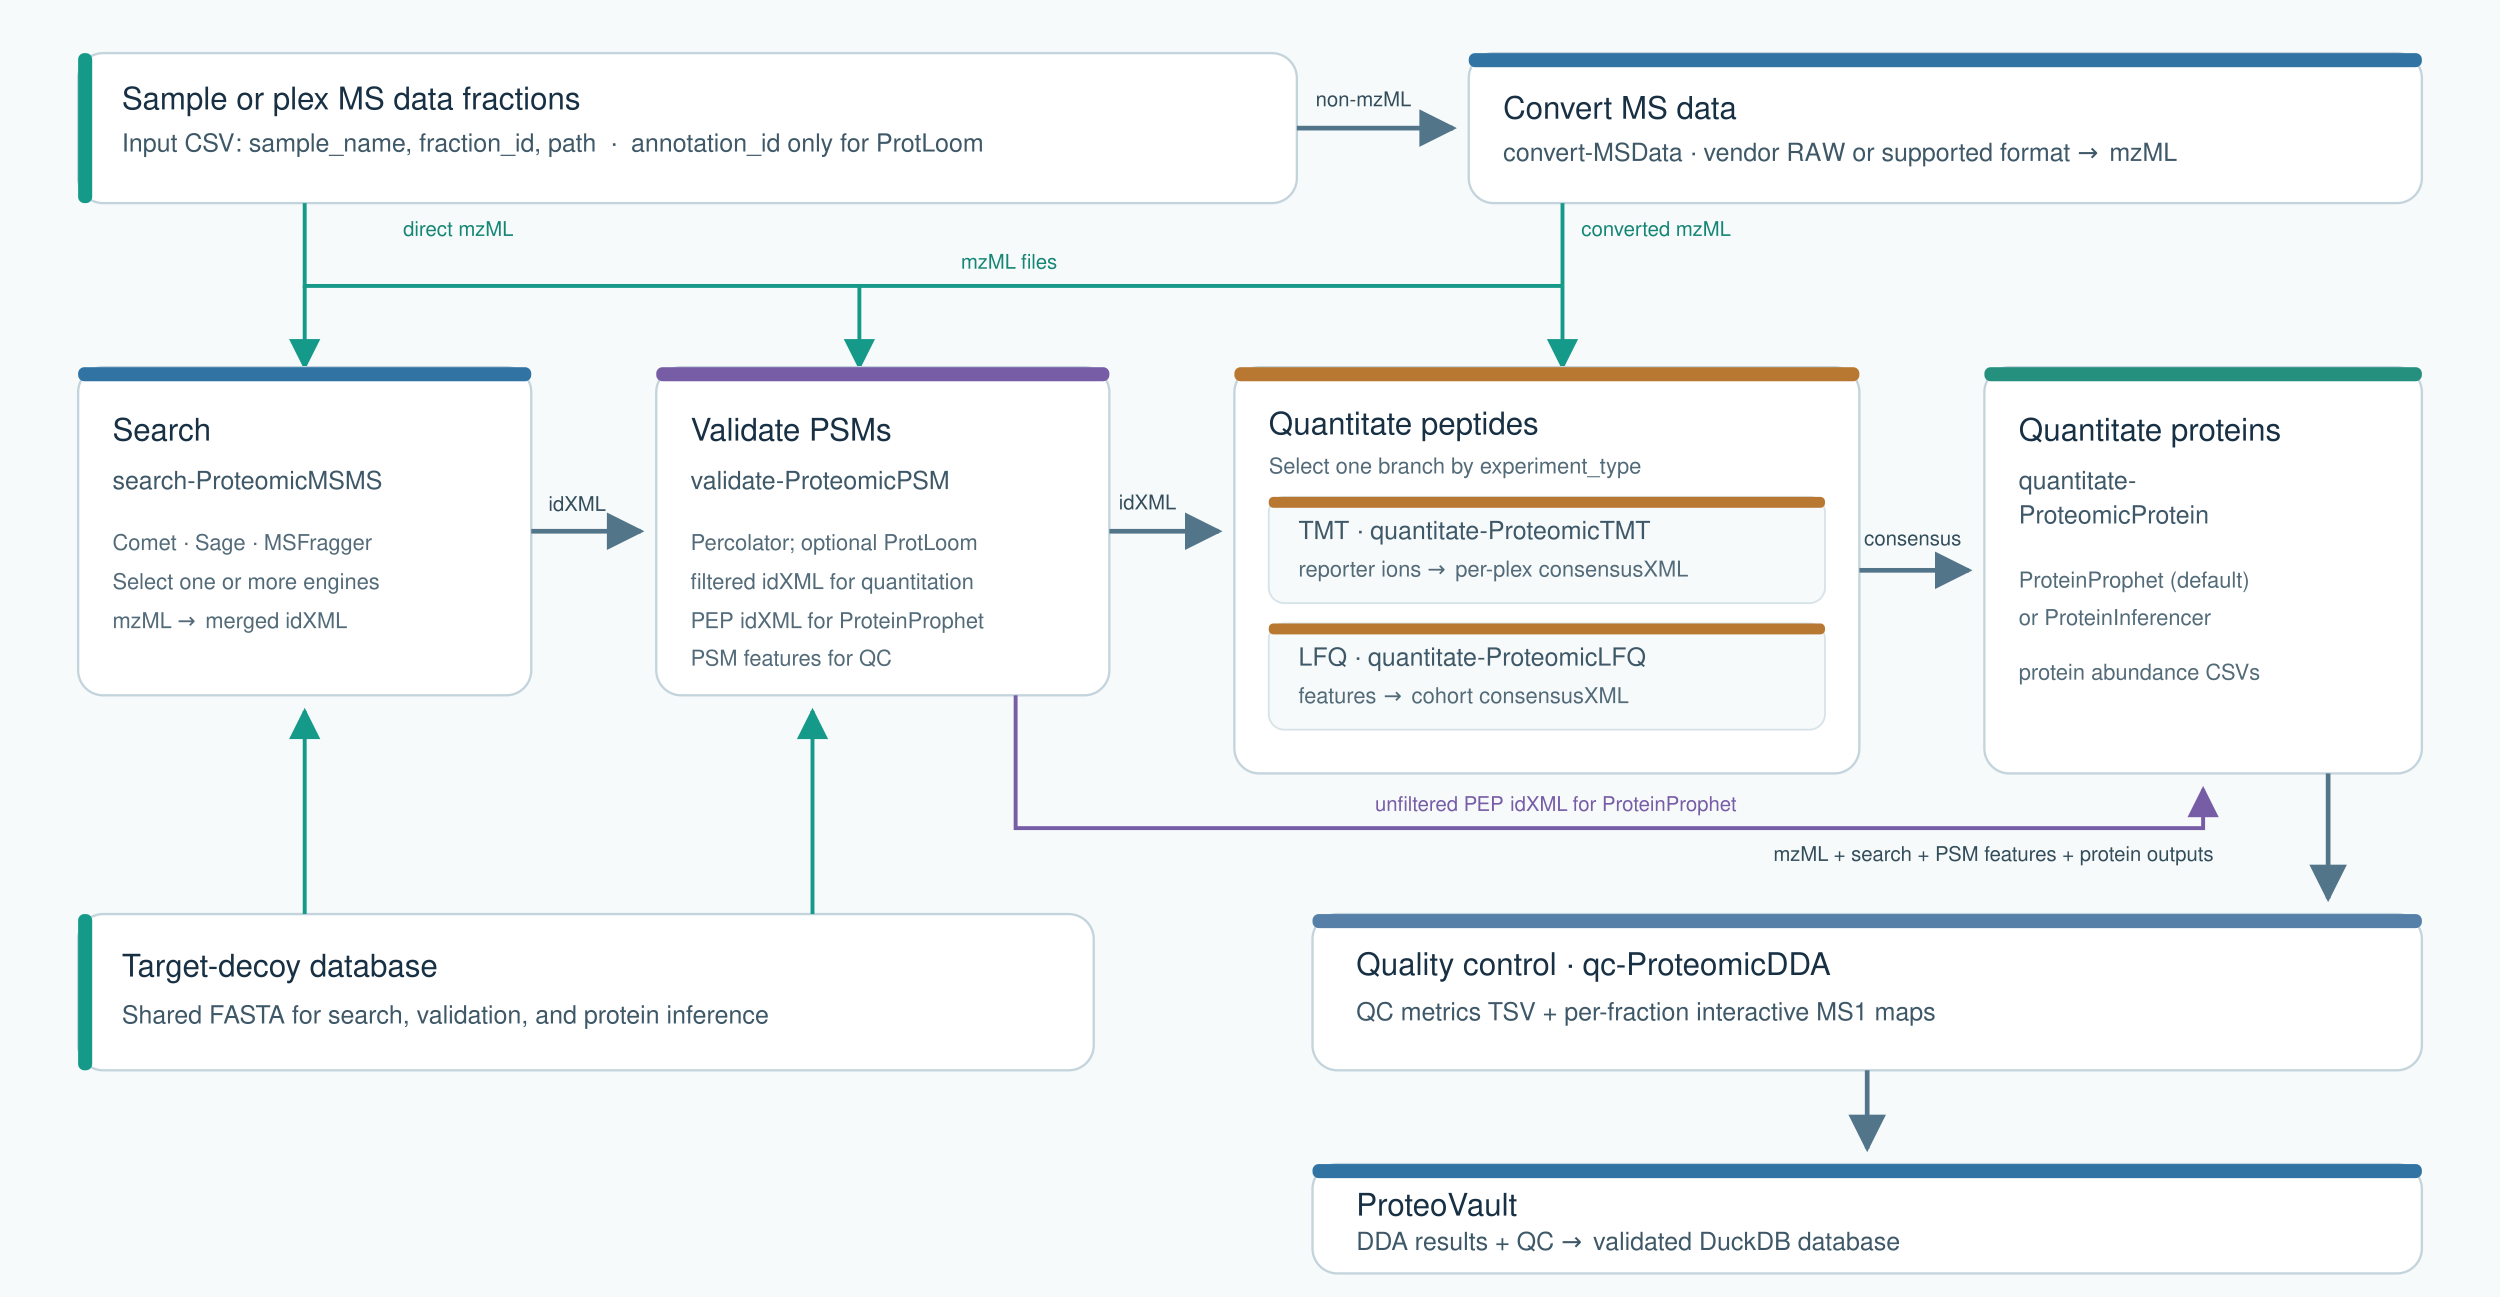
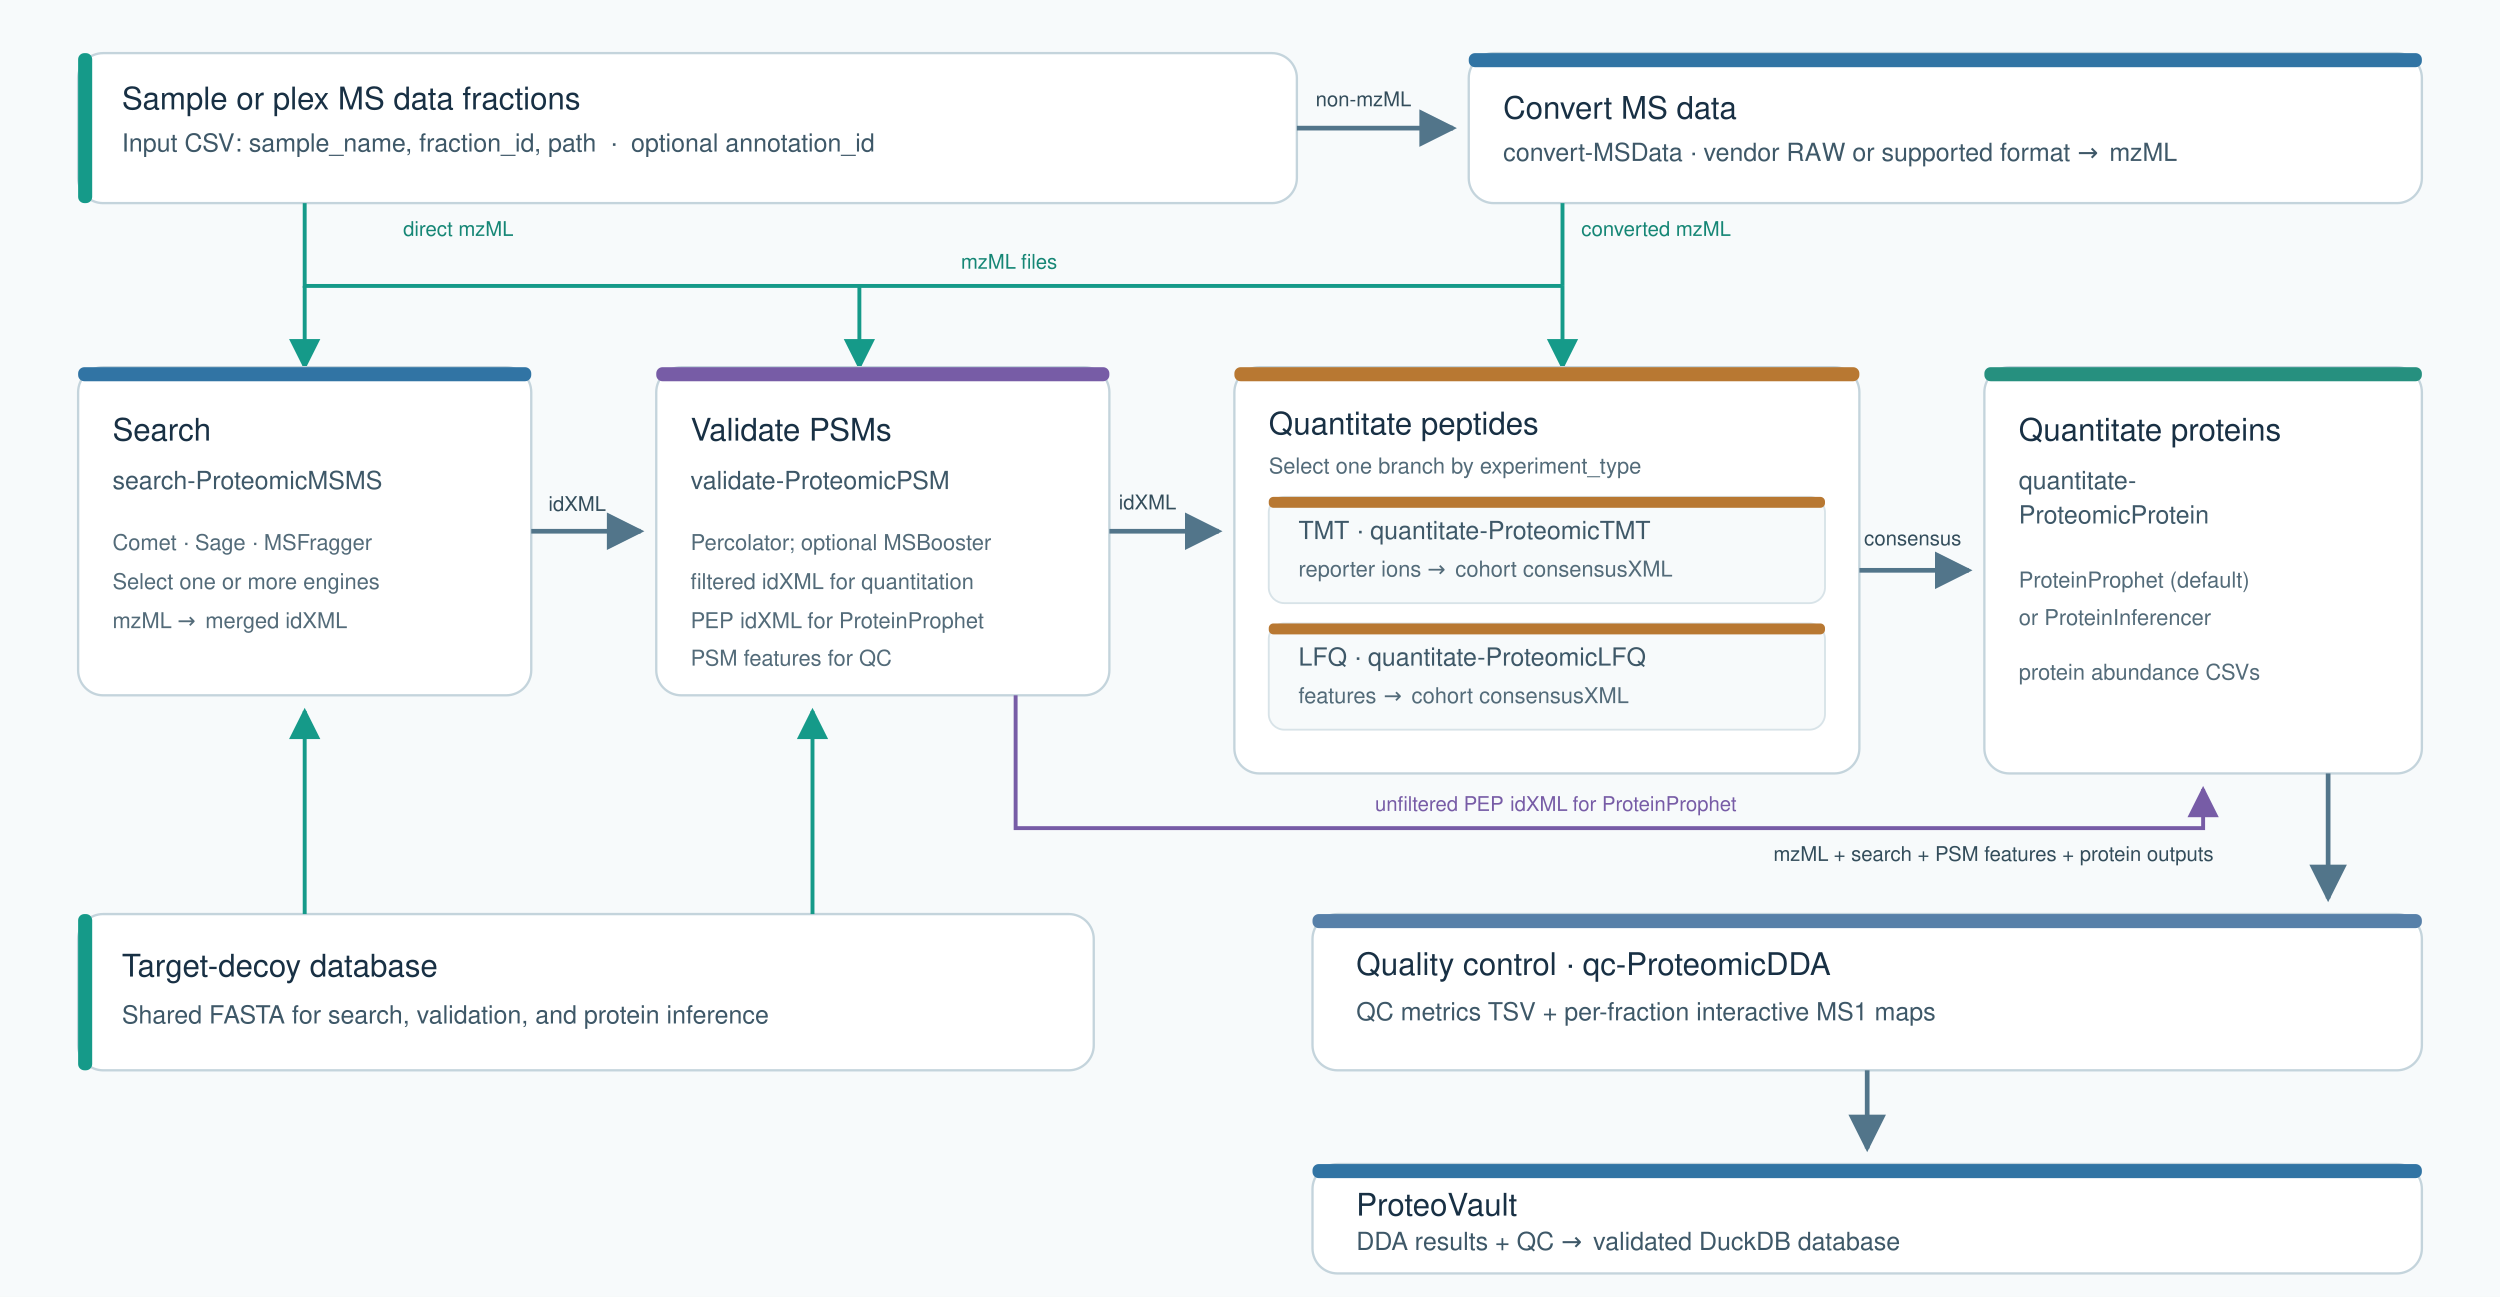
<svg xmlns="http://www.w3.org/2000/svg" width="100%" height="100%" viewBox="0 0 1600 830" version="1.1" xml:space="preserve" style="fill-rule:evenodd;clip-rule:evenodd;">
  <defs>
    <marker id="arrowhead" viewBox="0 0 10 10" refX="9" refY="5" markerWidth="8" markerHeight="8" orient="auto-start-reverse">
      <path d="M0 0L10 5L0 10Z" fill="#52758a" />
    </marker>
    <marker id="tealhead" viewBox="0 0 10 10" refX="9" refY="5" markerWidth="8" markerHeight="8" orient="auto-start-reverse">
      <path d="M0 0L10 5L0 10Z" fill="#159a89" />
    </marker>
    <marker id="purplehead" viewBox="0 0 10 10" refX="9" refY="5" markerWidth="8" markerHeight="8" orient="auto-start-reverse">
      <path d="M0 0L10 5L0 10Z" fill="#775ca6" />
    </marker>
  </defs>
  <g transform="matrix(1,0,0,1.152778,0,0)">
    <rect x="0" y="0" width="1600" height="720" style="fill:rgb(247,250,251);" />
  </g>
  <path d="M814,34C822.831,34 830,41.169 830,50L830,114C830,122.831 822.831,130 814,130L66,130C57.169,130 50,122.831 50,114L50,50C50,41.169 57.169,34 66,34L814,34Z" style="fill:white;stroke:rgb(196,212,220);stroke-width:1.5px;" />
  <path d="M55,34C57.208,34 59,35.792 59,38L59,126C59,128.208 57.208,130 55,130L54,130C51.792,130 50,128.208 50,126L50,38C50,35.792 51.792,34 54,34L55,34Z" style="fill:rgb(21,154,137);" />
  <g transform="matrix(1,0,0,1,78,70)">
    <text x="0px" y="0px" style="font-family:'Helvetica';font-size:20px;fill:rgb(24,48,68);">Sample or plex MS data fractions</text>
  </g>
  <g transform="matrix(1,0,0,1,78,97)">
-     <text x="0px" y="0px" style="font-family:'Helvetica';font-size:16px;fill:rgb(62,88,104);">Input CSV<tspan x="72.344px 76.789px " y="0px 0px ">: </tspan>sample_name, fraction_id, path  ·  annotation_id only for ProtLoom</text>
+     <text x="0px" y="0px" style="font-family:'Helvetica';font-size:16px;fill:rgb(62,88,104);">Input CSV<tspan x="72.344px 76.789px " y="0px 0px ">: </tspan>sample_name, fraction_id, path  ·  optional annotation_id</text>
  </g>
  <path d="M830,82L930,82" style="fill:none;fill-rule:nonzero;stroke:rgb(82,117,138);stroke-width:3px;" marker-end="url(#arrowhead)" />
  <g transform="matrix(1,0,0,1,842,68)">
    <text x="0px" y="0px" style="font-family:'Helvetica';font-size:13px;fill:rgb(51,77,91);">non-mzML</text>
  </g>
  <path d="M1534,34C1542.831,34 1550,41.169 1550,50L1550,114C1550,122.831 1542.831,130 1534,130L956,130C947.169,130 940,122.831 940,114L940,50C940,41.169 947.169,34 956,34L1534,34Z" style="fill:white;stroke:rgb(196,212,220);stroke-width:1.5px;" />
  <path d="M1546,34C1548.208,34 1550,35.792 1550,38L1550,39C1550,41.208 1548.208,43 1546,43L944,43C941.792,43 940,41.208 940,39L940,38C940,35.792 941.792,34 944,34L1546,34Z" style="fill:rgb(49,116,164);" />
  <g transform="matrix(1,0,0,1,962,76)">
    <text x="0px" y="0px" style="font-family:'Helvetica';font-size:20px;fill:rgb(24,48,68);">Convert MS data</text>
  </g>
  <g transform="matrix(1,0,0,1,962,103)">
    <text x="0px" y="0px" style="font-family:'Helvetica';font-size:16px;fill:rgb(62,88,104);">convert-MSData · vendor RA<tspan x="203.938px 219.039px " y="0px 0px ">W </tspan>or supported format</text>
    <text x="367.555px" y="0px" style="font-family:'LucidaGrande', 'Lucida Grande', sans-serif;font-weight:500;font-size:16px;fill:rgb(62,88,104);">→</text>
    <text x="388px" y="0px" style="font-family:'Helvetica';font-size:16px;fill:rgb(62,88,104);">mzML</text>
  </g>
  <path d="M195,130L195,183L1000,183" style="fill:none;fill-rule:nonzero;stroke:rgb(21,154,137);stroke-width:2.5px;" />
  <path d="M1000,130L1000,183" style="fill:none;fill-rule:nonzero;stroke:rgb(21,154,137);stroke-width:2.5px;" />
  <g transform="matrix(1,0,0,1,258,151)">
    <text x="0px" y="0px" style="font-family:'Helvetica';font-size:13px;fill:rgb(21,134,117);">direct mzML</text>
  </g>
  <g transform="matrix(1,0,0,1,1012,151)">
    <text x="0px" y="0px" style="font-family:'Helvetica';font-size:13px;fill:rgb(21,134,117);">converted mzML</text>
  </g>
  <path d="M195,183L195,235" style="fill:none;fill-rule:nonzero;stroke:rgb(21,154,137);stroke-width:2.5px;" marker-end="url(#tealhead)" />
  <path d="M550,183L550,235" style="fill:none;fill-rule:nonzero;stroke:rgb(21,154,137);stroke-width:2.5px;" marker-end="url(#tealhead)" />
  <path d="M1000,183L1000,235" style="fill:none;fill-rule:nonzero;stroke:rgb(21,154,137);stroke-width:2.5px;" marker-end="url(#tealhead)" />
  <g transform="matrix(1,0,0,1,615,172)">
    <g transform="matrix(13,0,0,13,38.52393,0)">
        </g>
    <g transform="matrix(13,0,0,13,42.13574,0)">
        </g>
    <text x="0px" y="0px" style="font-family:'Helvetica';font-size:13px;fill:rgb(21,134,117);">mzML<tspan x="34.912px 38.524px " y="0px 0px "> ﬁ</tspan>les</text>
  </g>
  <path d="M324,235C332.831,235 340,242.169 340,251L340,429C340,437.831 332.831,445 324,445L66,445C57.169,445 50,437.831 50,429L50,251C50,242.169 57.169,235 66,235L324,235Z" style="fill:white;stroke:rgb(196,212,220);stroke-width:1.5px;" />
  <path d="M336,235C338.208,235 340,236.792 340,239L340,240C340,242.208 338.208,244 336,244L54,244C51.792,244 50,242.208 50,240L50,239C50,236.792 51.792,235 54,235L336,235Z" style="fill:rgb(49,116,164);" />
  <g transform="matrix(1,0,0,1,72,282)">
    <text x="0px" y="0px" style="font-family:'Helvetica';font-size:20px;fill:rgb(24,48,68);">Search</text>
  </g>
  <g transform="matrix(1,0,0,1,72,313)">
    <text x="0px" y="0px" style="font-family:'Helvetica';font-size:16px;fill:rgb(62,88,104);">search-ProteomicMSMS</text>
  </g>
  <g transform="matrix(1,0,0,1,72,352)">
    <text x="0px" y="0px" style="font-family:'Helvetica';font-size:14px;fill:rgb(83,107,121);">Comet · Sage · MSFragger</text>
  </g>
  <g transform="matrix(1,0,0,1,72,377)">
    <text x="0px" y="0px" style="font-family:'Helvetica';font-size:14px;fill:rgb(83,107,121);">Select one or more engines</text>
  </g>
  <g transform="matrix(1,0,0,1,72,402)">
    <text x="0px" y="0px" style="font-family:'Helvetica';font-size:14px;fill:rgb(83,107,121);">mzML</text>
    <text x="41.487px" y="0px" style="font-family:'LucidaGrande', 'Lucida Grande', sans-serif;font-weight:500;font-size:14px;fill:rgb(83,107,121);">→</text>
    <text x="59.377px" y="0px" style="font-family:'Helvetica';font-size:14px;fill:rgb(83,107,121);">merged idXML</text>
  </g>
  <path d="M694,235C702.831,235 710,242.169 710,251L710,429C710,437.831 702.831,445 694,445L436,445C427.169,445 420,437.831 420,429L420,251C420,242.169 427.169,235 436,235L694,235Z" style="fill:white;stroke:rgb(196,212,220);stroke-width:1.5px;" />
  <path d="M706,235C708.208,235 710,236.792 710,239L710,240C710,242.208 708.208,244 706,244L424,244C421.792,244 420,242.208 420,240L420,239C420,236.792 421.792,235 424,235L706,235Z" style="fill:rgb(119,92,166);" />
  <g transform="matrix(1,0,0,1,442,282)">
    <text x="0px" y="0px" style="font-family:'Helvetica';font-size:20px;fill:rgb(24,48,68);">V<tspan x="11.865px 22.988px " y="0px 0px ">al</tspan>idate PSMs</text>
  </g>
  <g transform="matrix(1,0,0,1,442,313)">
    <text x="0px" y="0px" style="font-family:'Helvetica';font-size:16px;fill:rgb(62,88,104);">validate-ProteomicPSM</text>
  </g>
  <g transform="matrix(1,0,0,1,442,352)">
-     <text x="0px" y="0px" style="font-family:'Helvetica';font-size:14px;fill:rgb(83,107,121);">Percolator; optional ProtLoom</text>
+     <text x="0px" y="0px" style="font-family:'Helvetica';font-size:14px;fill:rgb(83,107,121);">Percolator; optional MSBooster</text>
  </g>
  <g transform="matrix(1,0,0,1,442,377)">
    <g transform="matrix(14,0,0,14,0,0)">
        </g>
    <g transform="matrix(14,0,0,14,3.889648,0)">
        </g>
    <text x="0px" y="0px" style="font-family:'Helvetica';font-size:14px;fill:rgb(83,107,121);">ﬁltered idXML<tspan x="85.08px 88.97px " y="0px 0px "> f</tspan>or quantitation</text>
  </g>
  <g transform="matrix(1,0,0,1,442,402)">
    <text x="0px" y="0px" style="font-family:'Helvetica';font-size:14px;fill:rgb(83,107,121);">PEP<tspan x="27.768px 31.657px " y="0px 0px "> i</tspan>dXML<tspan x="70.827px 74.717px " y="0px 0px "> f</tspan>or ProteinProphet</text>
  </g>
  <g transform="matrix(1,0,0,1,442,426)">
    <text x="0px" y="0px" style="font-family:'Helvetica';font-size:14px;fill:rgb(83,107,121);">PSM features for QC</text>
  </g>
  <path d="M1174,235C1182.831,235 1190,242.169 1190,251L1190,479C1190,487.831 1182.831,495 1174,495L806,495C797.169,495 790,487.831 790,479L790,251C790,242.169 797.169,235 806,235L1174,235Z" style="fill:white;stroke:rgb(196,212,220);stroke-width:1.5px;" />
  <path d="M1186,235C1188.208,235 1190,236.792 1190,239L1190,240C1190,242.208 1188.208,244 1186,244L794,244C791.792,244 790,242.208 790,240L790,239C790,236.792 791.792,235 794,235L1186,235Z" style="fill:rgb(184,120,50);" />
  <g transform="matrix(1,0,0,1,812,278)">
    <text x="0px" y="0px" style="font-family:'Helvetica';font-size:20px;fill:rgb(24,48,68);">Quantitate peptides</text>
  </g>
  <g transform="matrix(1,0,0,1,812,303)">
    <text x="0px" y="0px" style="font-family:'Helvetica';font-size:14px;fill:rgb(83,107,121);">Select one branch by experiment_type</text>
  </g>
  <path d="M1158,318C1163.519,318 1168,322.481 1168,328L1168,376C1168,381.519 1163.519,386 1158,386L822,386C816.481,386 812,381.519 812,376L812,328C812,322.481 816.481,318 822,318L1158,318Z" style="fill:rgb(247,250,251);stroke:rgb(216,227,232);stroke-width:1.2px;" />
  <path d="M1165,318C1166.656,318 1168,319.344 1168,321L1168,322C1168,323.656 1166.656,325 1165,325L815,325C813.344,325 812,323.656 812,322L812,321C812,319.344 813.344,318 815,318L1165,318Z" style="fill:rgb(184,120,50);" />
  <g transform="matrix(1,0,0,1,831,345)">
    <text x="0px" y="0px" style="font-family:'Helvetica';font-size:16px;fill:rgb(62,88,104);">TMT<tspan x="32.594px 37.039px " y="0px 0px "> ·</tspan> quantitate-ProteomicTMT</text>
  </g>
  <g transform="matrix(1,0,0,1,831,369)">
    <text x="0px" y="0px" style="font-family:'Helvetica';font-size:14px;fill:rgb(83,107,121);">reporter ions</text>
    <text x="82.482px" y="0px" style="font-family:'LucidaGrande', 'Lucida Grande', sans-serif;font-weight:500;font-size:14px;fill:rgb(83,107,121);">→</text>
-     <text x="100.372px" y="0px" style="font-family:'Helvetica';font-size:14px;fill:rgb(83,107,121);">per-plex consensusXML</text>
+     <text x="100.372px" y="0px" style="font-family:'Helvetica';font-size:14px;fill:rgb(83,107,121);">cohort consensusXML</text>
  </g>
  <path d="M1158,399C1163.519,399 1168,403.481 1168,409L1168,457C1168,462.519 1163.519,467 1158,467L822,467C816.481,467 812,462.519 812,457L812,409C812,403.481 816.481,399 822,399L1158,399Z" style="fill:rgb(247,250,251);stroke:rgb(216,227,232);stroke-width:1.2px;" />
  <path d="M1165,399C1166.656,399 1168,400.344 1168,402L1168,403C1168,404.656 1166.656,406 1165,406L815,406C813.344,406 812,404.656 812,403L812,402C812,400.344 813.344,399 815,399L1165,399Z" style="fill:rgb(184,120,50);" />
  <g transform="matrix(1,0,0,1,831,426)">
    <text x="0px" y="0px" style="font-family:'Helvetica';font-size:16px;fill:rgb(62,88,104);">LFQ · quantitate-ProteomicLFQ</text>
  </g>
  <g transform="matrix(1,0,0,1,831,450)">
    <text x="0px" y="0px" style="font-family:'Helvetica';font-size:14px;fill:rgb(83,107,121);">features</text>
    <text x="54.476px" y="0px" style="font-family:'LucidaGrande', 'Lucida Grande', sans-serif;font-weight:500;font-size:14px;fill:rgb(83,107,121);">→</text>
    <text x="72.365px" y="0px" style="font-family:'Helvetica';font-size:14px;fill:rgb(83,107,121);">cohort consensusXML</text>
  </g>
  <path d="M1534,235C1542.831,235 1550,242.169 1550,251L1550,479C1550,487.831 1542.831,495 1534,495L1286,495C1277.169,495 1270,487.831 1270,479L1270,251C1270,242.169 1277.169,235 1286,235L1534,235Z" style="fill:white;stroke:rgb(196,212,220);stroke-width:1.5px;" />
  <path d="M1546,235C1548.208,235 1550,236.792 1550,239L1550,240C1550,242.208 1548.208,244 1546,244L1274,244C1271.792,244 1270,242.208 1270,240L1270,239C1270,236.792 1271.792,235 1274,235L1546,235Z" style="fill:rgb(38,144,127);" />
  <g transform="matrix(1,0,0,1,1292,282)">
    <text x="0px" y="0px" style="font-family:'Helvetica';font-size:20px;fill:rgb(24,48,68);">Quantitate proteins</text>
  </g>
  <g transform="matrix(1,0,0,1,1292,313)">
    <text x="0px" y="0px" style="font-family:'Helvetica';font-size:16px;fill:rgb(62,88,104);">quantitate-</text>
  </g>
  <g transform="matrix(1,0,0,1,1292,335)">
    <text x="0px" y="0px" style="font-family:'Helvetica';font-size:16px;fill:rgb(62,88,104);">ProteomicProtein</text>
  </g>
  <g transform="matrix(1,0,0,1,1292,376)">
    <text x="0px" y="0px" style="font-family:'Helvetica';font-size:14px;fill:rgb(83,107,121);">ProteinProphet (default)</text>
  </g>
  <g transform="matrix(1,0,0,1,1292,400)">
    <text x="0px" y="0px" style="font-family:'Helvetica';font-size:14px;fill:rgb(83,107,121);">or ProteinInferencer</text>
  </g>
  <g transform="matrix(1,0,0,1,1292,435)">
    <text x="0px" y="0px" style="font-family:'Helvetica';font-size:14px;fill:rgb(83,107,121);">protein abundance CSVs</text>
  </g>
  <path d="M340,340L410,340" style="fill:none;fill-rule:nonzero;stroke:rgb(82,117,138);stroke-width:3px;" marker-end="url(#arrowhead)" />
  <g transform="matrix(1,0,0,1,351,327)">
    <text x="0px" y="0px" style="font-family:'Helvetica';font-size:13px;fill:rgb(51,77,91);">idXML</text>
  </g>
  <path d="M710,340L780,340" style="fill:none;fill-rule:nonzero;stroke:rgb(82,117,138);stroke-width:3px;" marker-end="url(#arrowhead)" />
  <g transform="matrix(1,0,0,1,716,326)">
    <text x="0px" y="0px" style="font-family:'Helvetica';font-size:13px;fill:rgb(51,77,91);">idXML</text>
  </g>
  <path d="M1190,365L1260,365" style="fill:none;fill-rule:nonzero;stroke:rgb(82,117,138);stroke-width:3px;" marker-end="url(#arrowhead)" />
  <g transform="matrix(1,0,0,1,1193,349)">
    <text x="0px" y="0px" style="font-family:'Helvetica';font-size:13px;fill:rgb(51,77,91);">consensus</text>
  </g>
  <path d="M650,445L650,530L1410,530L1410,505" style="fill:none;fill-rule:nonzero;stroke:rgb(119,92,166);stroke-width:2.5px;" marker-end="url(#purplehead)" />
  <g transform="matrix(1,0,0,1,880,519)">
    <g transform="matrix(13,0,0,13,14.45996,0)">
        </g>
    <g transform="matrix(13,0,0,13,18.07178,0)">
        </g>
    <text x="0px" y="0px" style="font-family:'Helvetica';font-size:13px;fill:rgb(119,92,166);">unﬁltered PEP<tspan x="82.875px 86.487px " y="0px 0px "> i</tspan>dXML<tspan x="122.859px 126.471px " y="0px 0px "> f</tspan>or ProteinProphet</text>
  </g>
  <path d="M684,585C692.831,585 700,592.169 700,601L700,669C700,677.831 692.831,685 684,685L66,685C57.169,685 50,677.831 50,669L50,601C50,592.169 57.169,585 66,585L684,585Z" style="fill:white;stroke:rgb(196,212,220);stroke-width:1.5px;" />
  <path d="M55,585C57.208,585 59,586.792 59,589L59,681C59,683.208 57.208,685 55,685L54,685C51.792,685 50,683.208 50,681L50,589C50,586.792 51.792,585 54,585L55,585Z" style="fill:rgb(21,154,137);" />
  <g transform="matrix(1,0,0,1,78,625)">
    <text x="0px" y="0px" style="font-family:'Helvetica';font-size:20px;fill:rgb(24,48,68);">T<tspan x="10px 21.123px " y="0px 0px ">ar</tspan>get-decoy database</text>
  </g>
  <g transform="matrix(1,0,0,1,78,655)">
    <text x="0px" y="0px" style="font-family:'Helvetica';font-size:16px;fill:rgb(62,88,104);">Shared F<tspan x="64.938px 75.609px 86.281px 94.875px 104.672px 109.117px " y="0px 0px 0px 0px 0px 0px ">ASTA f</tspan>or search, validation, and protein inference</text>
  </g>
  <path d="M195,585L195,455" style="fill:none;fill-rule:nonzero;stroke:rgb(21,154,137);stroke-width:2.5px;" marker-end="url(#tealhead)" />
  <path d="M520,585L520,455" style="fill:none;fill-rule:nonzero;stroke:rgb(21,154,137);stroke-width:2.5px;" marker-end="url(#tealhead)" />
  <path d="M1490,495L1490,575" style="fill:none;fill-rule:nonzero;stroke:rgb(82,117,138);stroke-width:3px;" marker-end="url(#arrowhead)" />
  <g transform="matrix(1,0,0,1,1135,551)">
    <text x="0px" y="0px" style="font-family:'Helvetica';font-size:13px;fill:rgb(51,77,91);">mzML<tspan x="34.912px 38.524px " y="0px 0px "> +</tspan> search + PSM features + protein outputs</text>
  </g>
  <path d="M1534,585C1542.831,585 1550,592.169 1550,601L1550,669C1550,677.831 1542.831,685 1534,685L856,685C847.169,685 840,677.831 840,669L840,601C840,592.169 847.169,585 856,585L1534,585Z" style="fill:white;stroke:rgb(196,212,220);stroke-width:1.5px;" />
  <path d="M1546,585C1548.208,585 1550,586.792 1550,589L1550,590C1550,592.208 1548.208,594 1546,594L844,594C841.792,594 840,592.208 840,590L840,589C840,586.792 841.792,585 844,585L1546,585Z" style="fill:rgb(87,128,169);" />
  <g transform="matrix(1,0,0,1,868,624)">
    <text x="0px" y="0px" style="font-family:'Helvetica';font-size:20px;fill:rgb(24,48,68);">Quality control · qc-ProteomicDDA</text>
  </g>
  <g transform="matrix(1,0,0,1,868,653)">
    <text x="0px" y="0px" style="font-family:'Helvetica';font-size:16px;fill:rgb(62,88,104);">QC metrics <tspan x="84.164px 93.938px " y="0px 0px ">TS</tspan>V + per-fraction interactive MS1 maps</text>
  </g>
  <path d="M1195,685L1195,735" style="fill:none;fill-rule:nonzero;stroke:rgb(82,117,138);stroke-width:3px;" marker-end="url(#arrowhead)" />
  <path d="M1534,745C1542.831,745 1550,752.169 1550,761L1550,799C1550,807.831 1542.831,815 1534,815L856,815C847.169,815 840,807.831 840,799L840,761C840,752.169 847.169,745 856,745L1534,745Z" style="fill:white;stroke:rgb(196,212,220);stroke-width:1.5px;" />
  <path d="M1546,745C1548.208,745 1550,746.792 1550,749L1550,750C1550,752.208 1548.208,754 1546,754L844,754C841.792,754 840,752.208 840,750L840,749C840,746.792 841.792,745 844,745L1546,745Z" style="fill:rgb(49,116,164);" />
  <g transform="matrix(1,0,0,1,868,778)">
    <text x="0px" y="0px" style="font-family:'Helvetica';font-size:20px;fill:rgb(24,48,68);">ProteoV<tspan x="70.791px 81.914px " y="0px 0px ">au</tspan>lt</text>
  </g>
  <g transform="matrix(1,0,0,1,868,800)">
    <text x="0px" y="0px" style="font-family:'Helvetica';font-size:16px;fill:rgb(62,88,104);">DDA<tspan x="32.906px 37.352px " y="0px 0px "> r</tspan>esults + QC</text>
    <text x="131.156px" y="0px" style="font-family:'LucidaGrande', 'Lucida Grande', sans-serif;font-weight:500;font-size:16px;fill:rgb(62,88,104);">→</text>
    <text x="151.602px" y="0px" style="font-family:'Helvetica';font-size:16px;fill:rgb(62,88,104);">validated DuckDB database</text>
  </g>
</svg>
